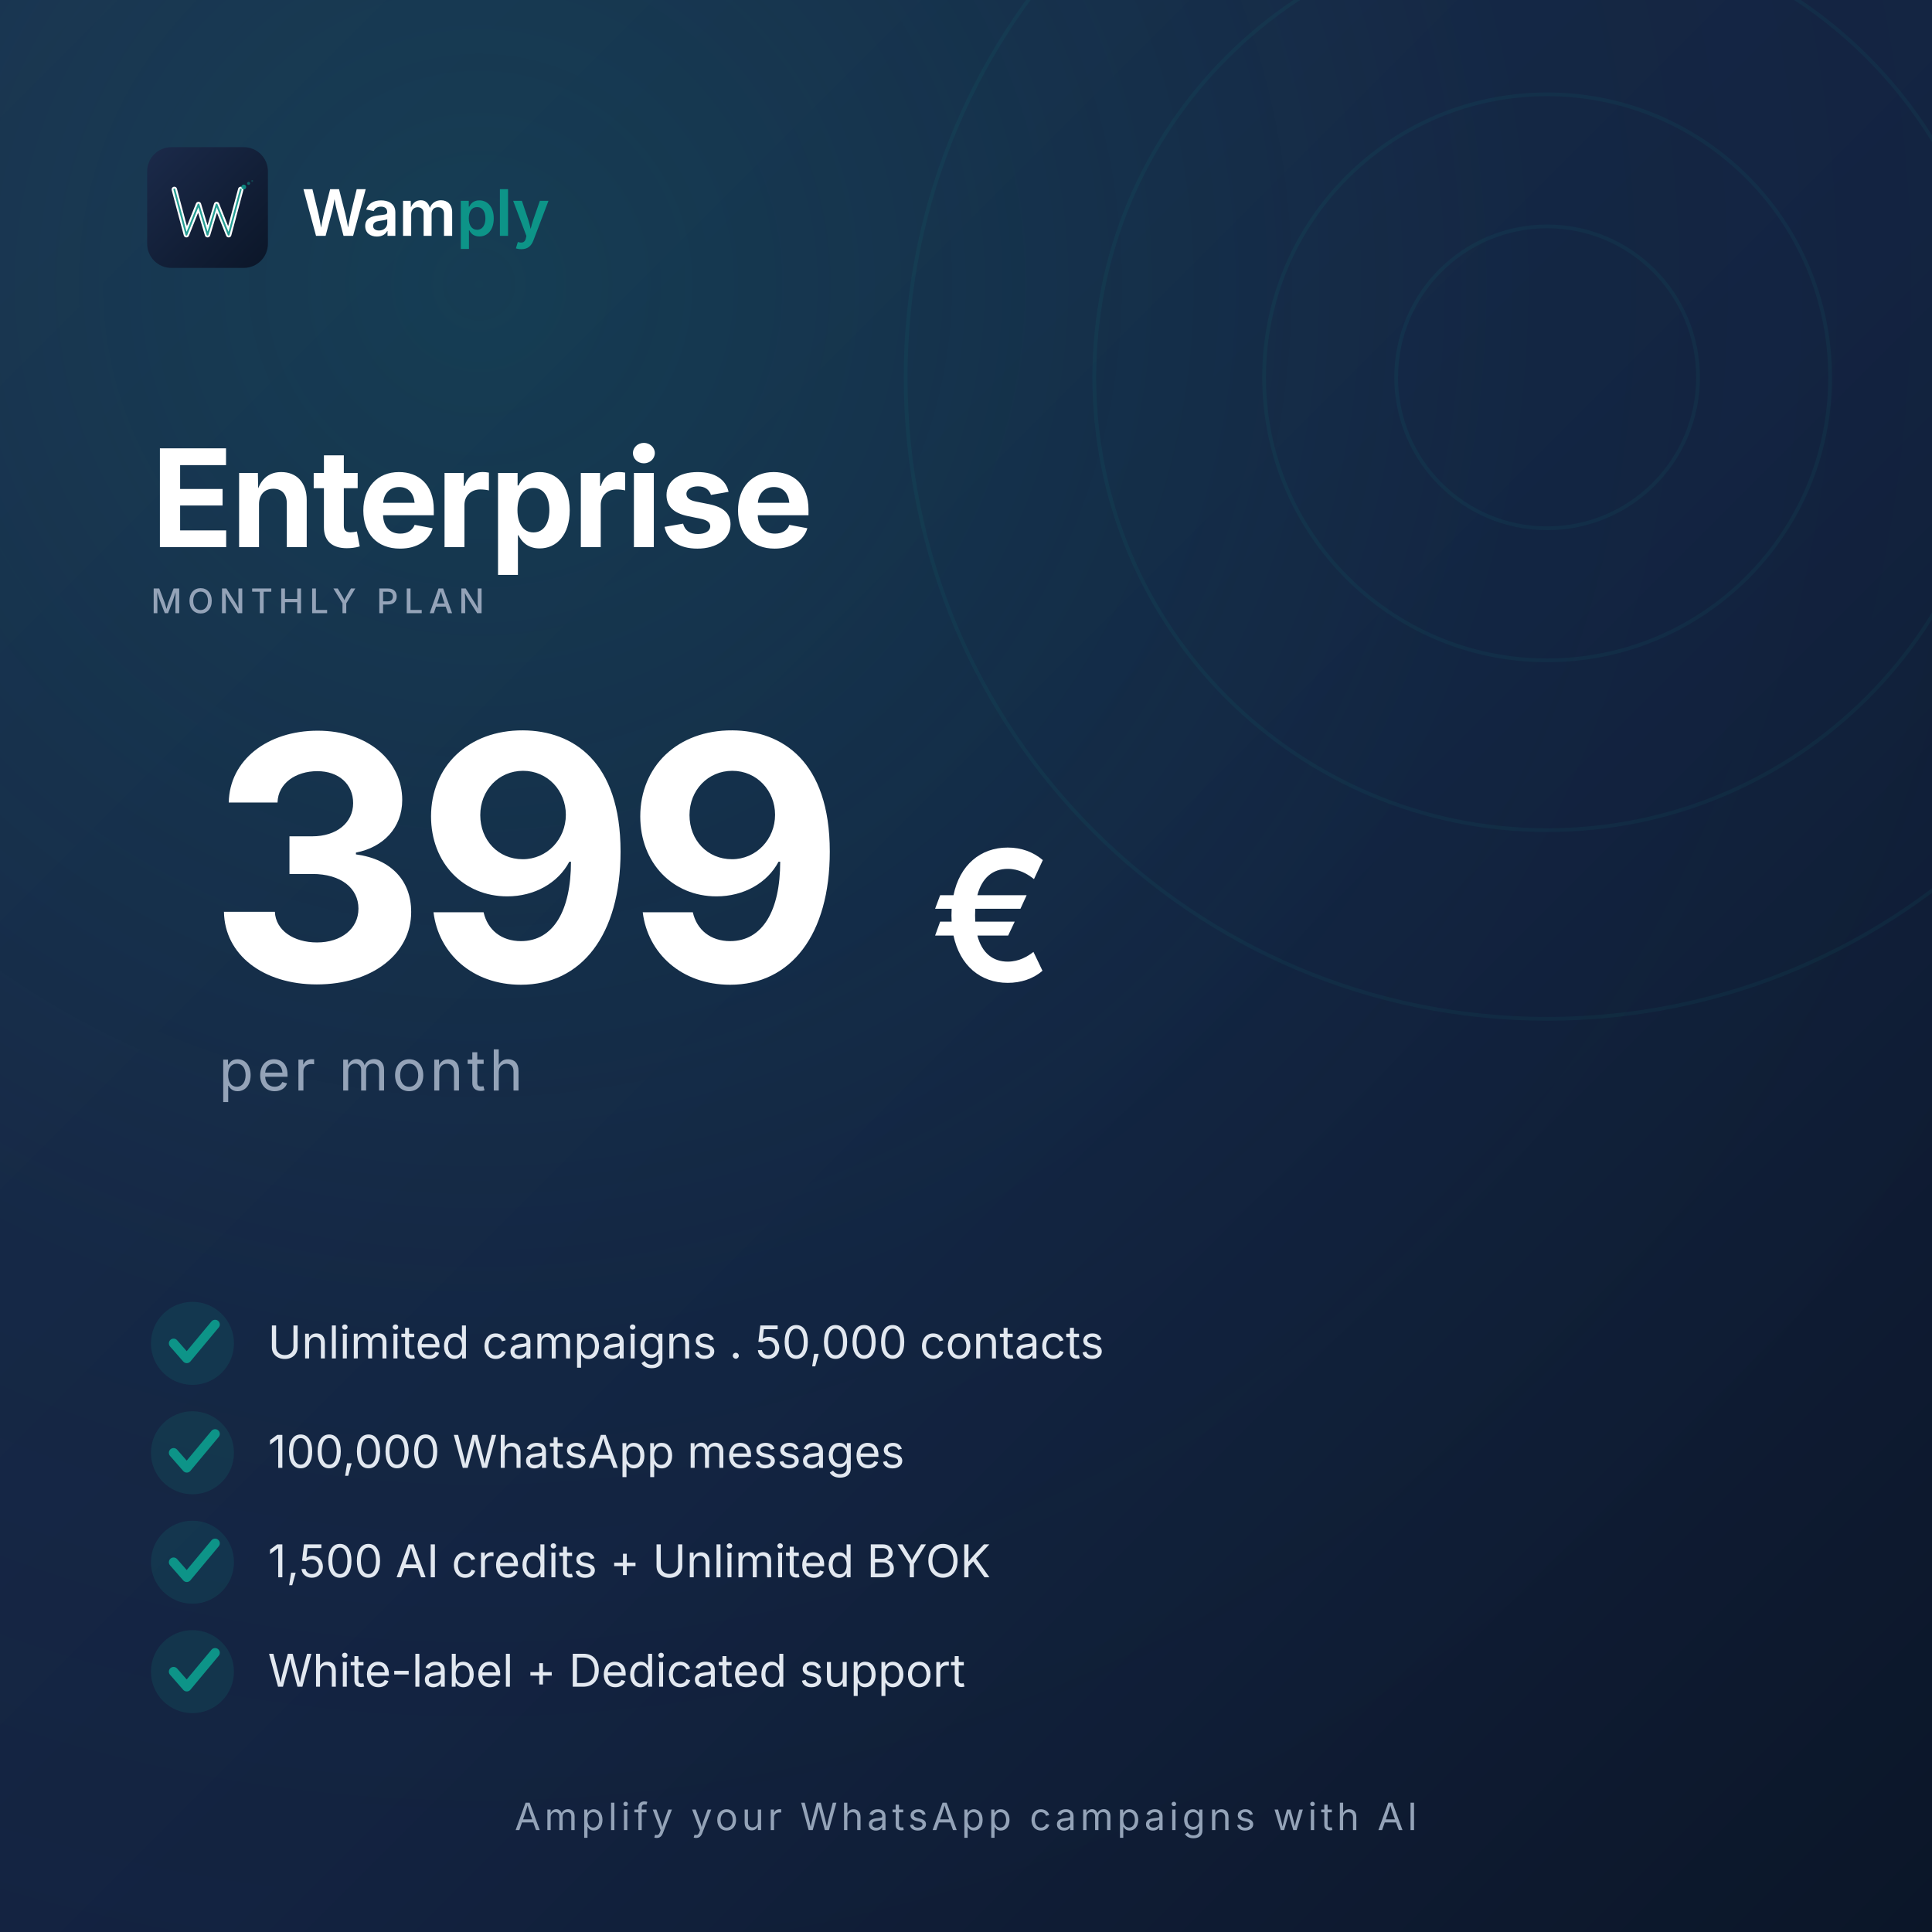
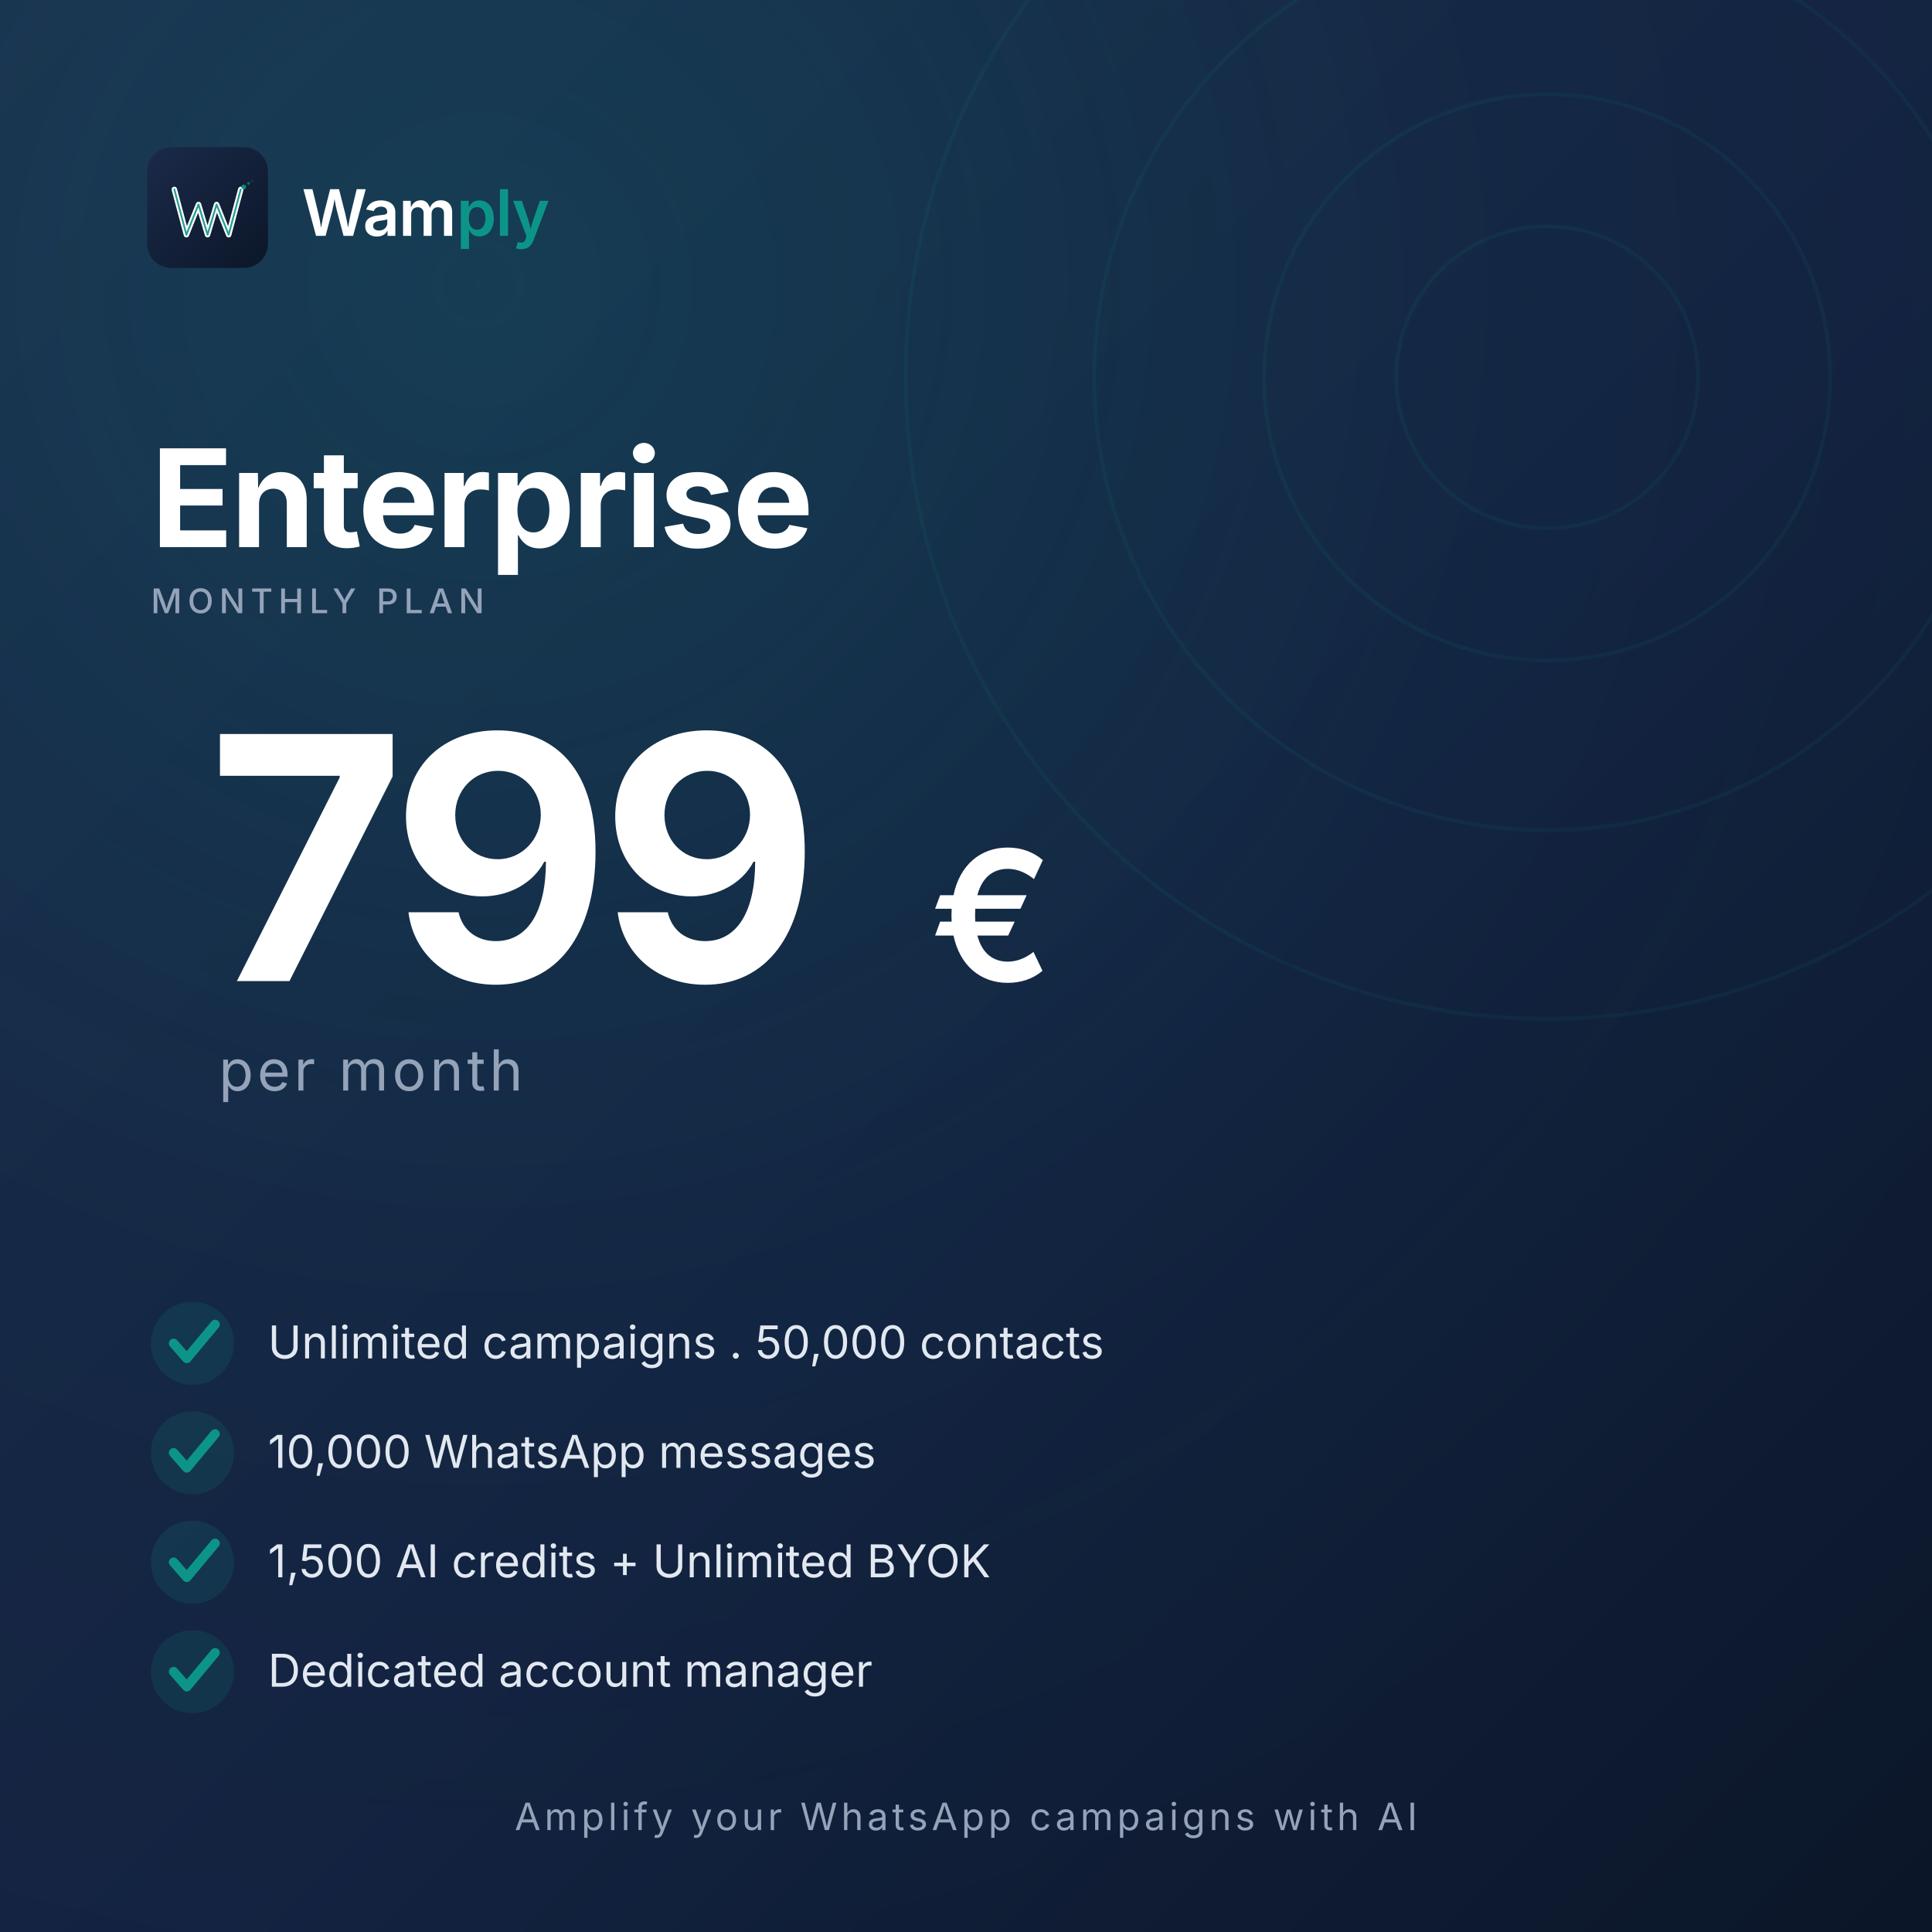
<svg xmlns="http://www.w3.org/2000/svg" viewBox="0 0 1024 1024" width="1024" height="1024">
  <defs>
    <linearGradient id="bg" x1="0" y1="0" x2="1" y2="1">
      <stop offset="0%" stop-color="#1B2A4A" />
      <stop offset="55%" stop-color="#132240" />
      <stop offset="100%" stop-color="#0B1628" />
    </linearGradient>
    <linearGradient id="logoBg" x1="0" y1="0" x2="1" y2="1">
      <stop offset="0%" stop-color="#1B2A4A" />
      <stop offset="100%" stop-color="#0B1628" />
    </linearGradient>
    <radialGradient id="glow" cx="0.25" cy="0.15" r="0.9">
      <stop offset="0%" stop-color="#0D9488" stop-opacity="0.20" />
      <stop offset="60%" stop-color="#0D9488" stop-opacity="0.03" />
      <stop offset="100%" stop-color="#0D9488" stop-opacity="0" />
    </radialGradient>
  </defs>
  <rect width="1024" height="1024" fill="url(#bg)" />
  <rect width="1024" height="1024" fill="url(#glow)" />
  <g opacity="0.08" transform="translate(820,200)">
    <circle r="340" fill="none" stroke="#0D9488" stroke-width="2" />
    <circle r="240" fill="none" stroke="#0D9488" stroke-width="2" />
    <circle r="150" fill="none" stroke="#0D9488" stroke-width="2" />
    <circle r="80" fill="none" stroke="#0D9488" stroke-width="2" />
  </g>
  <g transform="translate(78,78) scale(0.16)">
    <rect width="400" height="400" rx="80" fill="url(#logoBg)" />
    <path d="M90 140 L130 290 L170 190 L200 290 L230 190 L270 290 L310 140" fill="none" stroke="#fff" stroke-width="18" stroke-linecap="round" stroke-linejoin="round" />
    <path d="M90 140 L130 290 L170 190 L200 290 L230 190 L270 290 L310 140" fill="none" stroke="#0D9488" stroke-width="6" stroke-linecap="round" stroke-linejoin="round" opacity="0.9" />
    <circle cx="320" cy="132" r="8" fill="#0D9488" opacity="0.9" />
    <circle cx="336" cy="120" r="5" fill="#0D9488" opacity="0.6" />
    <circle cx="348" cy="112" r="3" fill="#0D9488" opacity="0.35" />
  </g>
  <text x="160" y="125" font-family="Inter, system-ui, sans-serif" font-size="34" font-weight="600" fill="#FFFFFF" letter-spacing="-0.5">
    Wam<tspan fill="#0D9488">ply</tspan>
  </text>
  <text x="80" y="290" font-family="Inter, system-ui, sans-serif" font-size="72" font-weight="700" fill="#FFFFFF" letter-spacing="-1.5">
    Enterprise
  </text>
  <text x="80" y="325" font-family="Inter, system-ui, sans-serif" font-size="18" font-weight="500" fill="#94A3B8" letter-spacing="3">
    MONTHLY PLAN
  </text>
  <g transform="translate(110,520)">
    <text x="0" y="0" font-family="Inter, system-ui, sans-serif" font-size="180" font-weight="700" fill="#FFFFFF" letter-spacing="-6">
-       399
+       799
    </text>
    <text x="383" y="0" font-family="Inter, system-ui, sans-serif" font-size="96" font-weight="600" fill="#FFFFFF">
      €
    </text>
    <text x="6" y="58" font-family="Inter, system-ui, sans-serif" font-size="30" font-weight="400" fill="#94A3B8" letter-spacing="2">
      per month
    </text>
  </g>
  <circle cx="102" cy="712" r="22" fill="#0D9488" opacity="0.15" />
  <polyline points="92,712 99,720 114,702" fill="none" stroke="#0D9488" stroke-width="5" stroke-linecap="round" stroke-linejoin="round" />
  <text x="142" y="720" font-family="Inter, system-ui, sans-serif" font-size="24" font-weight="400" fill="#E2E8F0">
      Unlimited campaigns . 50,000 contacts
    </text>
  <circle cx="102" cy="770" r="22" fill="#0D9488" opacity="0.15" />
  <polyline points="92,770 99,778 114,760" fill="none" stroke="#0D9488" stroke-width="5" stroke-linecap="round" stroke-linejoin="round" />
  <text x="142" y="778" font-family="Inter, system-ui, sans-serif" font-size="24" font-weight="400" fill="#E2E8F0">
-       100,000 WhatsApp messages
+       10,000 WhatsApp messages
    </text>
  <circle cx="102" cy="828" r="22" fill="#0D9488" opacity="0.15" />
  <polyline points="92,828 99,836 114,818" fill="none" stroke="#0D9488" stroke-width="5" stroke-linecap="round" stroke-linejoin="round" />
  <text x="142" y="836" font-family="Inter, system-ui, sans-serif" font-size="24" font-weight="400" fill="#E2E8F0">
      1,500 AI credits + Unlimited BYOK
    </text>
  <circle cx="102" cy="886" r="22" fill="#0D9488" opacity="0.15" />
  <polyline points="92,886 99,894 114,876" fill="none" stroke="#0D9488" stroke-width="5" stroke-linecap="round" stroke-linejoin="round" />
  <text x="142" y="894" font-family="Inter, system-ui, sans-serif" font-size="24" font-weight="400" fill="#E2E8F0">
-       White-label + Dedicated support
+       Dedicated account manager
    </text>
  <text x="512" y="970" font-family="Inter, system-ui, sans-serif" font-size="20" font-weight="400" fill="#94A3B8" text-anchor="middle" letter-spacing="2">
    Amplify your WhatsApp campaigns with AI
  </text>
</svg>
